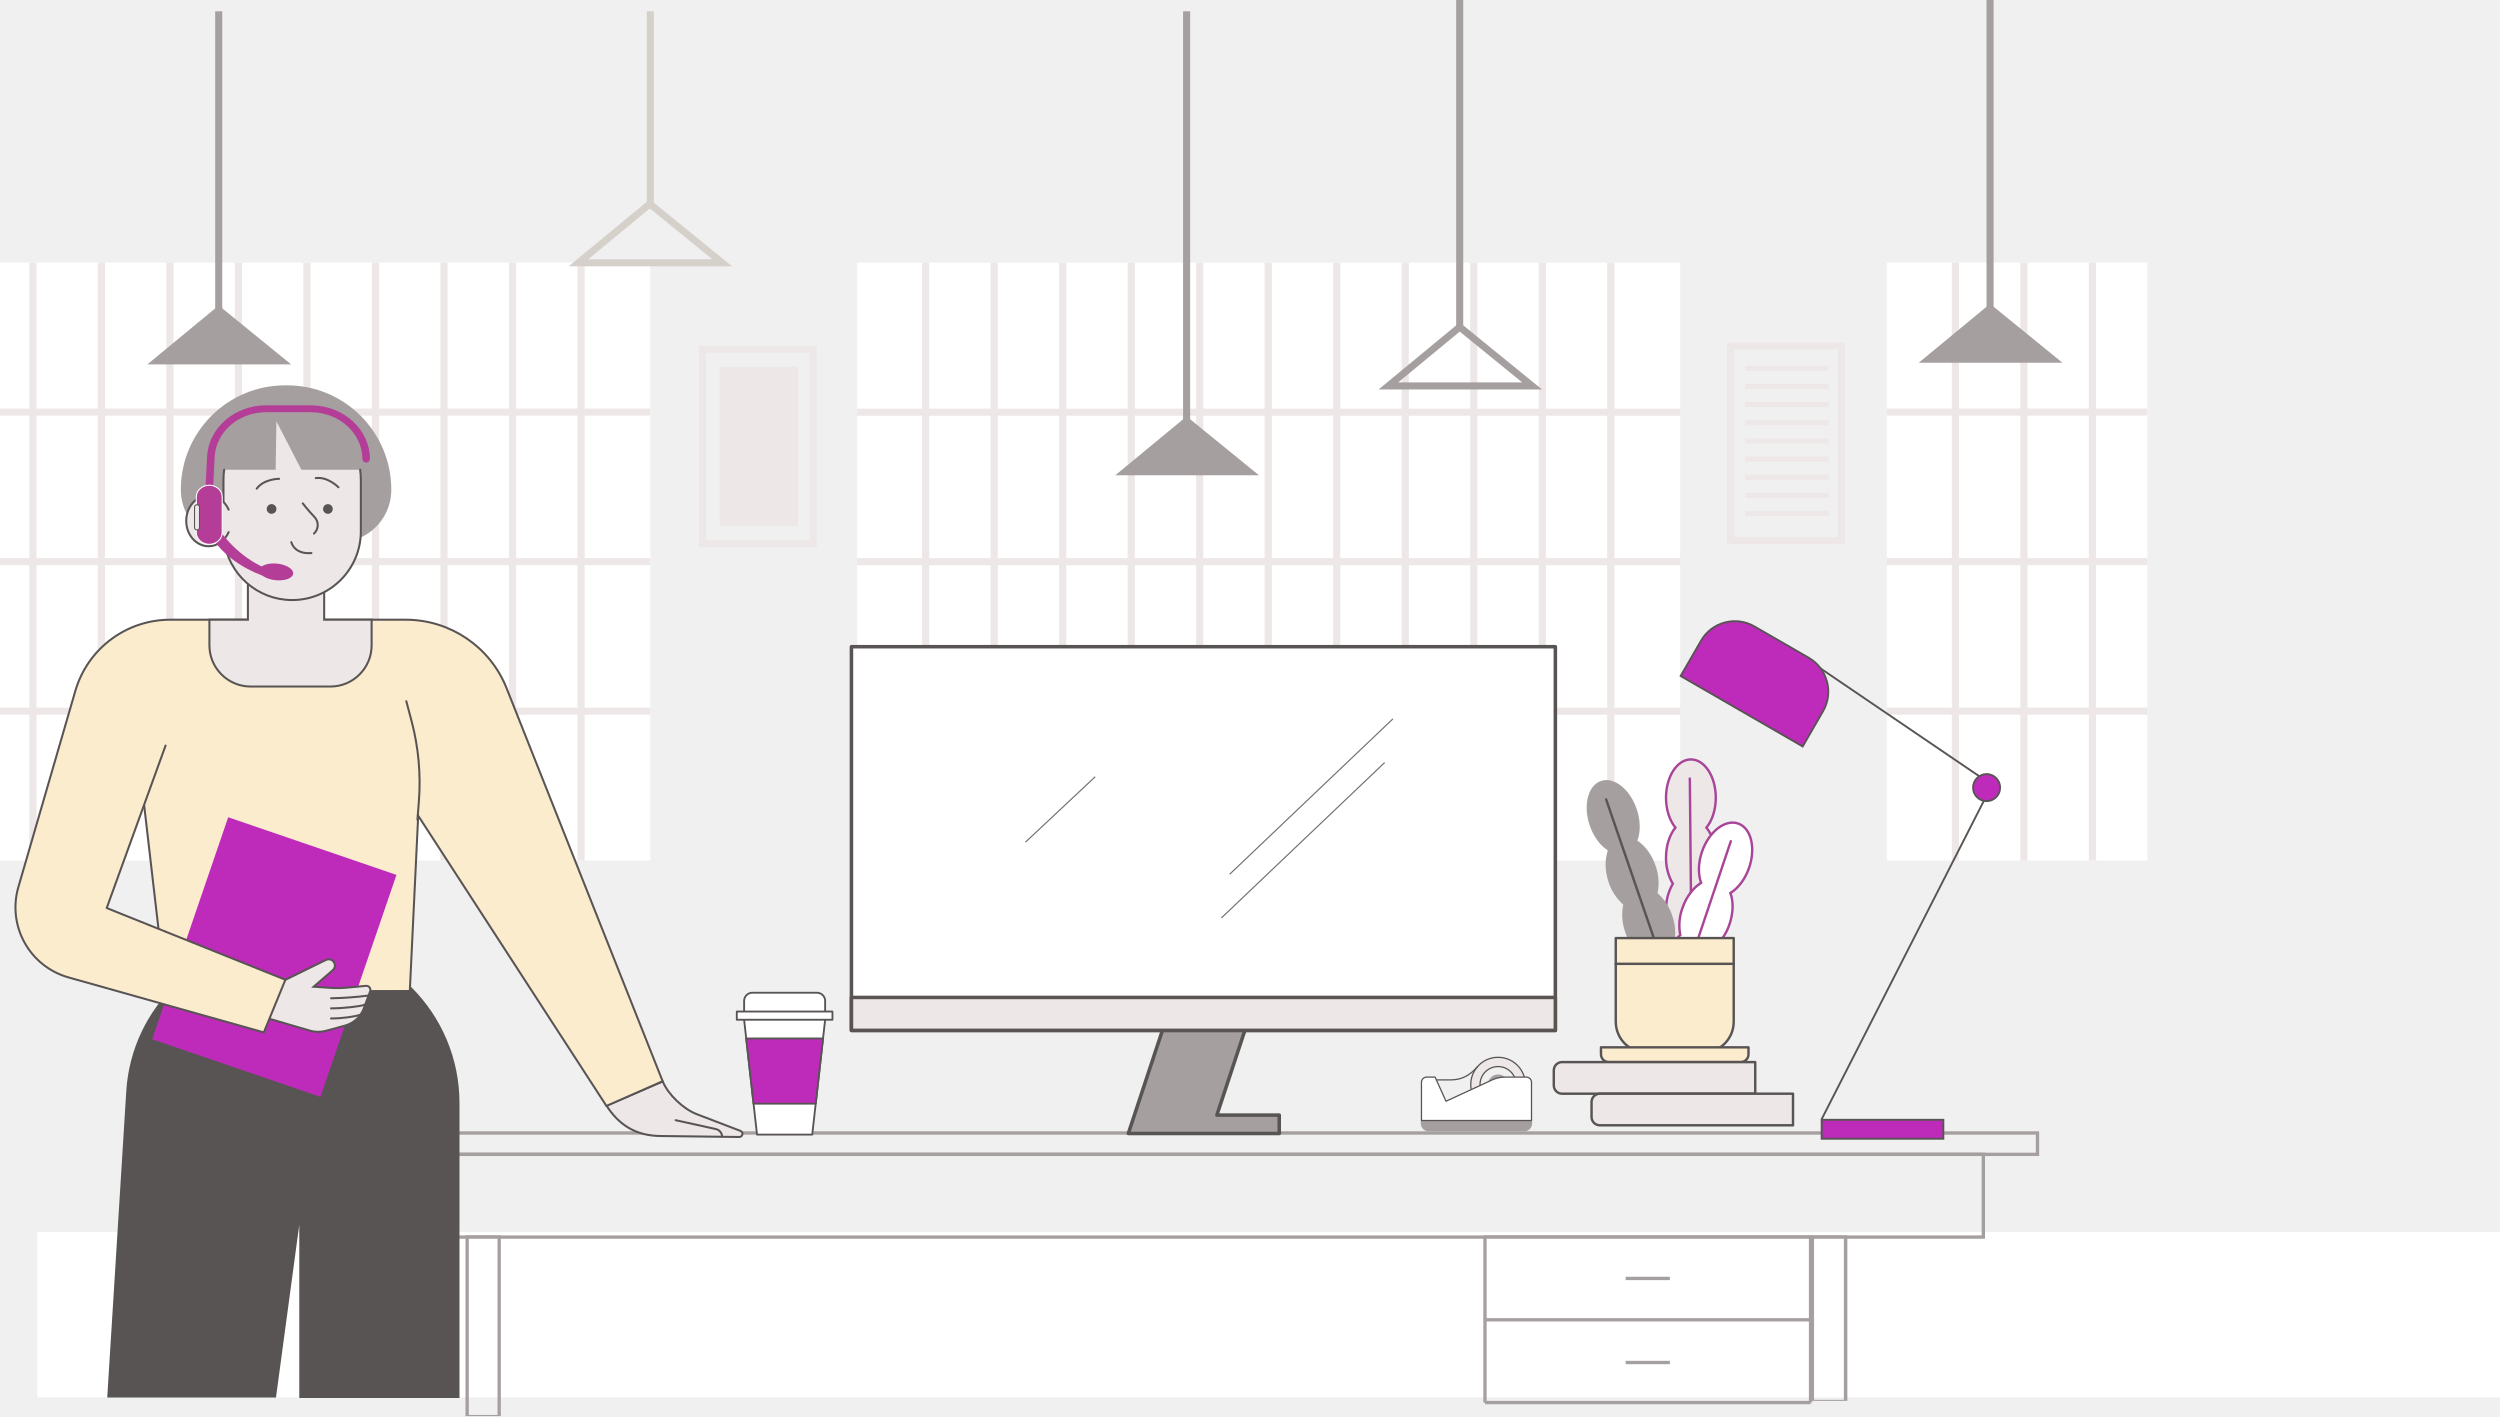
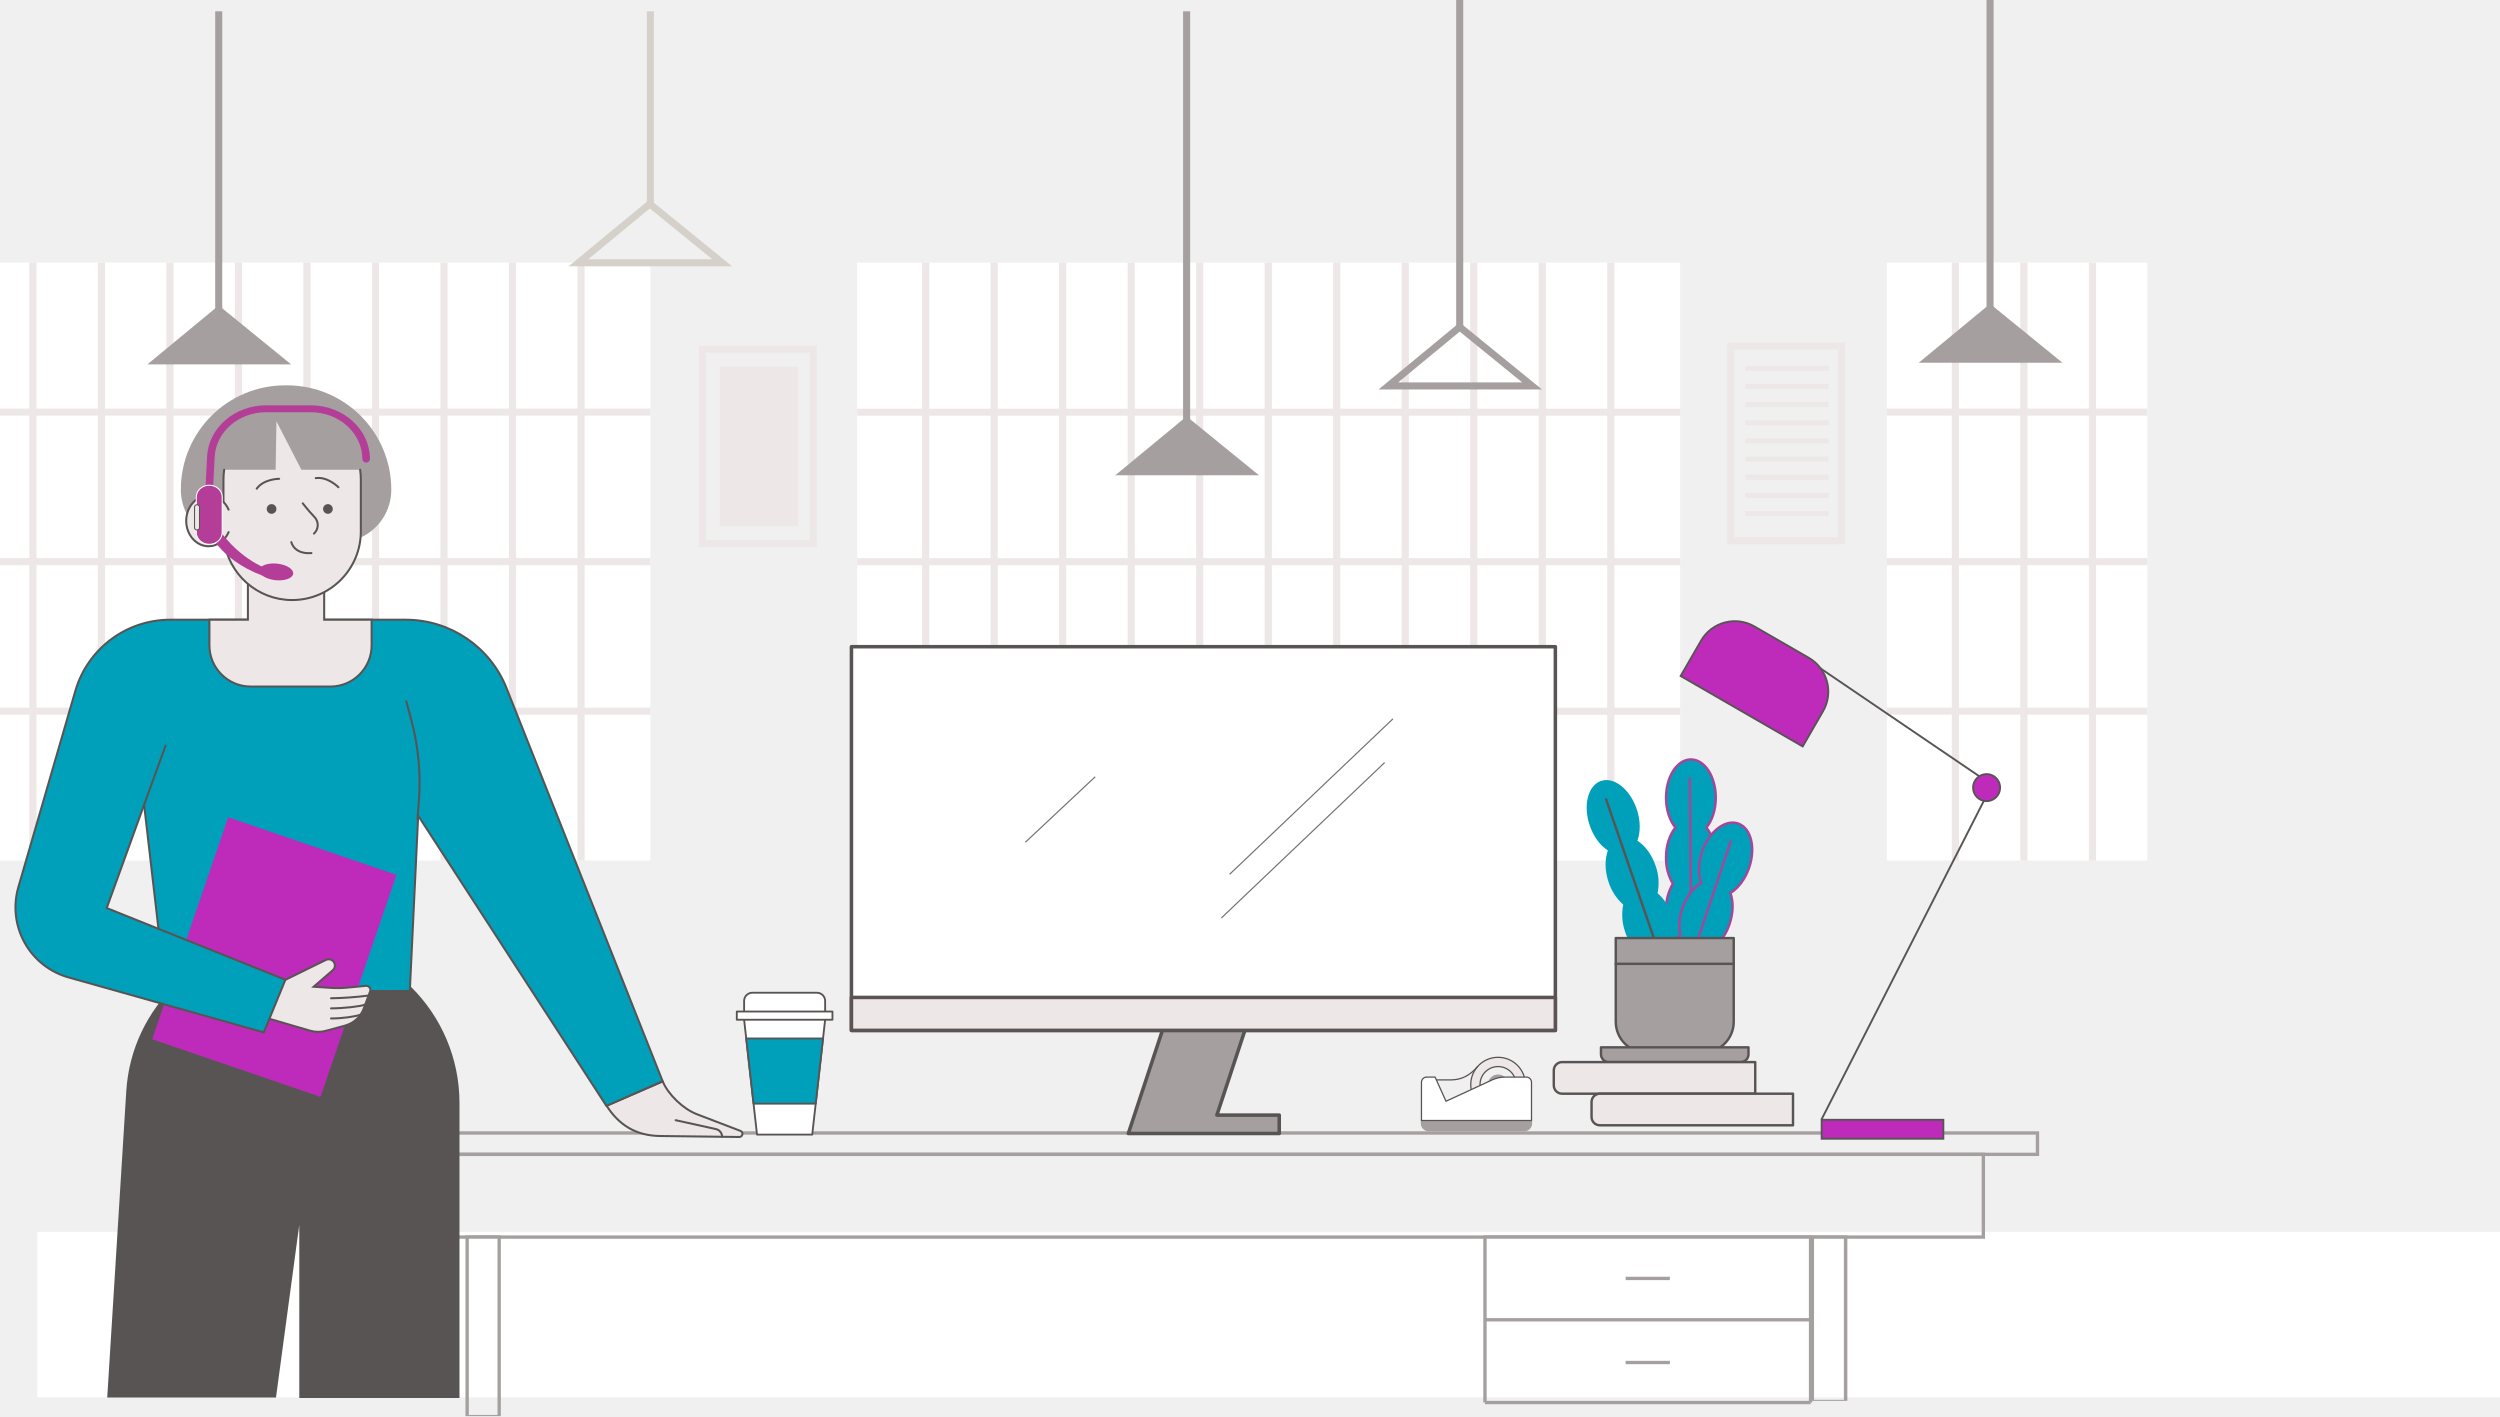
<svg xmlns="http://www.w3.org/2000/svg" width="1949.04" height="1104.015" viewBox="0 0 1949.04 1104.015">
  <g id="assets" transform="translate(29.04 9.368)">
    <g id="Assets-2" data-name="Assets" transform="translate(-163.638 -93.777)">
      <rect id="white_bg" data-name="white bg" width="1920" height="129" transform="translate(163.638 1044.777)" fill="#fff" />
      <rect id="Rectangle_1296" data-name="Rectangle 1296" width="507.031" height="466.177" transform="translate(134.598 289.131)" fill="#fff" />
      <rect id="Rectangle_1297" data-name="Rectangle 1297" width="5.591" height="466.257" transform="translate(157.456 289.131)" fill="#ede7e7" />
      <rect id="Rectangle_1298" data-name="Rectangle 1298" width="5.591" height="466.257" transform="translate(210.873 289.131)" fill="#ede7e7" />
      <rect id="Rectangle_1299" data-name="Rectangle 1299" width="5.591" height="466.257" transform="translate(264.29 289.131)" fill="#ede7e7" />
      <rect id="Rectangle_1300" data-name="Rectangle 1300" width="5.591" height="466.257" transform="translate(317.707 289.131)" fill="#ede7e7" />
      <rect id="Rectangle_1301" data-name="Rectangle 1301" width="5.591" height="466.257" transform="translate(371.125 289.131)" fill="#ede7e7" />
      <rect id="Rectangle_1302" data-name="Rectangle 1302" width="5.591" height="466.257" transform="translate(424.542 289.131)" fill="#ede7e7" />
      <rect id="Rectangle_1303" data-name="Rectangle 1303" width="5.591" height="466.257" transform="translate(477.959 289.131)" fill="#ede7e7" />
      <rect id="Rectangle_1304" data-name="Rectangle 1304" width="5.591" height="466.257" transform="translate(531.376 289.131)" fill="#ede7e7" />
      <rect id="Rectangle_1305" data-name="Rectangle 1305" width="5.591" height="466.257" transform="translate(584.793 289.131)" fill="#ede7e7" />
      <rect id="Rectangle_1306" data-name="Rectangle 1306" width="507.031" height="5.499" transform="translate(134.598 402.946)" fill="#ede7e7" />
      <rect id="Rectangle_1307" data-name="Rectangle 1307" width="507.031" height="5.499" transform="translate(134.598 519.51)" fill="#ede7e7" />
      <rect id="Rectangle_1308" data-name="Rectangle 1308" width="507.031" height="5.498" transform="translate(134.598 636.075)" fill="#ede7e7" />
      <rect id="Rectangle_1309" data-name="Rectangle 1309" width="641.628" height="466.177" transform="translate(802.828 289.183)" fill="#fff" />
      <rect id="Rectangle_1310" data-name="Rectangle 1310" width="5.591" height="466.257" transform="translate(853.45 289.184)" fill="#ede7e7" />
      <rect id="Rectangle_1311" data-name="Rectangle 1311" width="5.591" height="466.257" transform="translate(906.867 289.184)" fill="#ede7e7" />
      <rect id="Rectangle_1312" data-name="Rectangle 1312" width="5.591" height="466.257" transform="translate(960.284 289.184)" fill="#ede7e7" />
      <rect id="Rectangle_1313" data-name="Rectangle 1313" width="5.591" height="466.257" transform="translate(1013.701 289.184)" fill="#ede7e7" />
      <rect id="Rectangle_1314" data-name="Rectangle 1314" width="5.591" height="466.257" transform="translate(1067.118 289.184)" fill="#ede7e7" />
      <rect id="Rectangle_1315" data-name="Rectangle 1315" width="5.591" height="466.257" transform="translate(1120.536 289.184)" fill="#ede7e7" />
      <rect id="Rectangle_1316" data-name="Rectangle 1316" width="5.591" height="466.257" transform="translate(1173.953 289.184)" fill="#ede7e7" />
      <rect id="Rectangle_1317" data-name="Rectangle 1317" width="5.591" height="466.257" transform="translate(1227.37 289.184)" fill="#ede7e7" />
      <rect id="Rectangle_1318" data-name="Rectangle 1318" width="5.591" height="466.257" transform="translate(1280.787 289.184)" fill="#ede7e7" />
      <rect id="Rectangle_1319" data-name="Rectangle 1319" width="5.591" height="466.257" transform="translate(1334.204 289.184)" fill="#ede7e7" />
      <rect id="Rectangle_1320" data-name="Rectangle 1320" width="5.591" height="466.257" transform="translate(1387.621 289.184)" fill="#ede7e7" />
      <rect id="Rectangle_1321" data-name="Rectangle 1321" width="641.629" height="5.499" transform="translate(802.828 402.998)" fill="#ede7e7" />
      <rect id="Rectangle_1322" data-name="Rectangle 1322" width="641.629" height="5.499" transform="translate(802.828 519.562)" fill="#ede7e7" />
      <rect id="Rectangle_1323" data-name="Rectangle 1323" width="641.629" height="5.499" transform="translate(802.828 636.127)" fill="#ede7e7" />
      <rect id="Rectangle_1324" data-name="Rectangle 1324" width="203.025" height="466.177" transform="translate(1605.646 289.131)" fill="#fff" />
      <rect id="Rectangle_1325" data-name="Rectangle 1325" width="5.591" height="466.257" transform="translate(1656.268 289.131)" fill="#ede7e7" />
      <rect id="Rectangle_1326" data-name="Rectangle 1326" width="5.591" height="466.257" transform="translate(1709.685 289.131)" fill="#ede7e7" />
      <rect id="Rectangle_1327" data-name="Rectangle 1327" width="5.591" height="466.257" transform="translate(1763.102 289.131)" fill="#ede7e7" />
      <rect id="Rectangle_1328" data-name="Rectangle 1328" width="203.025" height="5.499" transform="translate(1605.646 402.946)" fill="#ede7e7" />
      <rect id="Rectangle_1329" data-name="Rectangle 1329" width="203.025" height="5.499" transform="translate(1605.646 519.51)" fill="#ede7e7" />
      <rect id="Rectangle_1330" data-name="Rectangle 1330" width="203.025" height="5.498" transform="translate(1605.646 636.075)" fill="#ede7e7" />
      <path id="Path_4280" data-name="Path 4280" d="M679.414,511.085h91.909V353.855H679.414Zm5.5-151.732h80.911V505.586H684.913Z" fill="#ede7e7" />
      <rect id="Rectangle_1331" data-name="Rectangle 1331" width="61.273" height="124.293" transform="translate(695.649 370.323)" fill="#ede7e7" />
      <path id="Path_4281" data-name="Path 4281" d="M1481.152,508.726h91.909V351.5h-91.909Zm5.5-151.731h80.911V503.228h-80.911Z" fill="#ede7e7" />
      <rect id="Rectangle_1332" data-name="Rectangle 1332" width="65.009" height="3.928" transform="translate(1495.204 369.643)" fill="#ede7e7" />
      <rect id="Rectangle_1333" data-name="Rectangle 1333" width="65.009" height="3.928" transform="translate(1495.204 383.783)" fill="#ede7e7" />
      <rect id="Rectangle_1334" data-name="Rectangle 1334" width="65.009" height="3.928" transform="translate(1495.204 397.923)" fill="#ede7e7" />
      <rect id="Rectangle_1335" data-name="Rectangle 1335" width="65.009" height="3.928" transform="translate(1495.204 412.063)" fill="#ede7e7" />
      <rect id="Rectangle_1336" data-name="Rectangle 1336" width="65.009" height="3.928" transform="translate(1495.204 426.202)" fill="#ede7e7" />
      <rect id="Rectangle_1337" data-name="Rectangle 1337" width="65.009" height="3.928" transform="translate(1495.204 440.342)" fill="#ede7e7" />
      <rect id="Rectangle_1338" data-name="Rectangle 1338" width="65.009" height="3.928" transform="translate(1495.204 454.482)" fill="#ede7e7" />
      <rect id="Rectangle_1339" data-name="Rectangle 1339" width="65.009" height="3.928" transform="translate(1495.204 468.622)" fill="#ede7e7" />
      <rect id="Rectangle_1340" data-name="Rectangle 1340" width="65.009" height="3.928" transform="translate(1495.204 482.762)" fill="#ede7e7" />
      <rect id="Rectangle_1341" data-name="Rectangle 1341" width="5.499" height="153.809" transform="translate(638.879 93.233)" fill="#d5d1ca" />
      <rect id="Rectangle_1342" data-name="Rectangle 1342" width="5.499" height="257.011" transform="translate(1269.865 84.409)" fill="#a59f9f" />
      <path id="Path_4282" data-name="Path 4282" d="M1209.345,388.045H1336.8l-64.2-52.234Zm111.983-5.5H1224.64l47.987-39.625Z" fill="#a59f9f" />
      <path id="Path_5282" data-name="Path 5282" d="M1209.345,388.045H1336.8l-64.2-52.234Zm111.983-5.5H1224.64l47.987-39.625Z" transform="translate(-631.443 -96.018)" fill="#d5d1ca" />
      <rect id="Rectangle_1343" data-name="Rectangle 1343" width="5.499" height="258.893" transform="translate(302.374 93.233)" fill="#a59f9f" />
      <path id="Path_4283" data-name="Path 4283" d="M249.5,368.492H361.573l-56.449-45.93Z" fill="#a59f9f" />
      <rect id="Rectangle_1344" data-name="Rectangle 1344" width="5.499" height="345.355" transform="translate(1056.951 93.233)" fill="#a59f9f" />
      <path id="Path_4284" data-name="Path 4284" d="M1004.079,454.954H1116.15l-56.449-45.93Z" fill="#a59f9f" />
      <rect id="Rectangle_1345" data-name="Rectangle 1345" width="5.499" height="266.438" transform="translate(1683.326 84.409)" fill="#a59f9f" />
      <path id="Path_4285" data-name="Path 4285" d="M1630.453,367.213h112.071l-56.449-45.93Z" fill="#a59f9f" />
      <path id="Path_4286" data-name="Path 4286" d="M1682.144,1050.157H390.175V983.051H1682.144Zm-1289.36-2.609h1286.75V985.661H392.784Z" fill="#a59f9f" />
      <path id="Path_4287" data-name="Path 4287" d="M1724.353,985.66H347.966V966.405H1724.353ZM350.576,983.051H1721.744V969.015H350.576Z" fill="#a59f9f" />
      <path id="Path_4288" data-name="Path 4288" d="M525.065,1188.424H497.489V1047.547h27.576Zm-24.967-.891h22.357V1048.438H500.1Z" fill="#a59f9f" />
      <path id="Path_4289" data-name="Path 4289" d="M1575.945,1176.544h-28.691v-129h28.691Zm-25.976-.816h23.261V1048.363h-23.261Z" transform="translate(-1.114)" fill="#a59f9f" />
      <path id="Path_4290" data-name="Path 4290" d="M1547.444,1177.849H1291.006v-130.3h256.438Zm-253.828-1h251.219V1048.551H1293.616Z" fill="#a59f9f" />
      <rect id="Rectangle_1346" data-name="Rectangle 1346" width="253.828" height="2.609" transform="translate(1292.312 1112.045)" fill="#a59f9f" />
      <rect id="Rectangle_1347" data-name="Rectangle 1347" width="253.828" height="2.609" transform="translate(1292.312 1176.544)" fill="#a59f9f" />
      <rect id="Rectangle_1348" data-name="Rectangle 1348" width="34.471" height="2.609" transform="translate(1401.989 1145.335)" fill="#a59f9f" />
      <rect id="Rectangle_1349" data-name="Rectangle 1349" width="34.471" height="2.609" transform="translate(1401.989 1079.796)" fill="#a59f9f" />
      <rect id="Rectangle_1350" data-name="Rectangle 1350" width="548.781" height="299.124" transform="translate(798.393 588.596)" fill="#fff" />
      <rect id="Rectangle_1351" data-name="Rectangle 1351" width="548.781" height="299.124" transform="translate(798.393 588.596)" fill="none" stroke="#595454" stroke-linecap="round" stroke-linejoin="round" stroke-width="2.763" />
      <path id="Path_4291" data-name="Path 4291" d="M1083.288,953.757l21.831-66.038h-64.287L1014.26,968.1h117.646V953.757Z" fill="#a59f9f" />
      <path id="Path_4292" data-name="Path 4292" d="M1083.288,953.757l21.831-66.038h-64.287L1014.26,968.1h117.646V953.757Z" fill="none" stroke="#595454" stroke-linecap="round" stroke-linejoin="round" stroke-width="2.763" />
      <rect id="Rectangle_1352" data-name="Rectangle 1352" width="548.781" height="25.705" transform="translate(798.393 862.015)" fill="#ede7e7" />
      <rect id="Rectangle_1353" data-name="Rectangle 1353" width="548.781" height="25.705" transform="translate(798.393 862.015)" fill="none" stroke="#5c5353" stroke-linecap="round" stroke-linejoin="round" stroke-width="2.763" />
      <line id="Line_437" data-name="Line 437" y1="121.151" x2="127.27" transform="translate(1093.267 644.839)" fill="none" stroke="#707071" stroke-width="0.921" />
      <line id="Line_438" data-name="Line 438" y1="51.045" x2="54.448" transform="translate(934.013 689.964)" fill="none" stroke="#707071" stroke-width="0.921" />
      <line id="Line_439" data-name="Line 439" y1="121.151" x2="127.27" transform="translate(1086.82 678.913)" fill="none" stroke="#707071" stroke-width="0.921" />
    </g>
    <g id="Group_1196" data-name="Group 1196" transform="translate(-150.638 84.223)">
      <g id="Group_1569" data-name="Group 1569" transform="translate(-13.779 -183)">
        <path id="Path_4298" data-name="Path 4298" d="M778.665,878.035V869.77a6.417,6.417,0,0,0-6.417-6.417H721.919a6.417,6.417,0,0,0-6.417,6.417v14.646l10.059,89.54h43.046l10.058-89.54Z" fill="#fff" />
        <path id="Path_4299" data-name="Path 4299" d="M778.665,878.035V869.77a6.417,6.417,0,0,0-6.417-6.417H721.919a6.417,6.417,0,0,0-6.417,6.417v14.646l10.059,89.54h43.046l10.058-89.54Z" fill="none" stroke="#595454" stroke-linecap="round" stroke-linejoin="round" stroke-width="1.462" />
-         <path id="Path_4300" data-name="Path 4300" d="M771.316,949.838H722.855l-5.7-50.821H777Z" fill="#be2bbb" />
+         <path id="Path_4300" data-name="Path 4300" d="M771.316,949.838H722.855l-5.7-50.821H777Z" fill="#009fba" />
        <path id="Path_4301" data-name="Path 4301" d="M771.316,949.838H722.855l-5.7-50.821H777Z" fill="none" stroke="#595454" stroke-linecap="round" stroke-linejoin="round" stroke-width="1.462" />
        <rect id="Rectangle_1356" data-name="Rectangle 1356" width="74.567" height="6.381" transform="translate(709.8 878.035)" fill="#fff" />
        <rect id="Rectangle_1357" data-name="Rectangle 1357" width="74.567" height="6.381" transform="translate(709.8 878.035)" fill="none" stroke="#595454" stroke-linecap="round" stroke-linejoin="round" stroke-width="1.462" />
        <path id="Path_4306" data-name="Path 4306" d="M233.794,940.48l-14.823,238.49H350.532L368.7,1044.241v135.067h124.9V949.42A127.589,127.589,0,0,0,366.005,821.831h-6.321A126.111,126.111,0,0,0,233.794,940.48" fill="#595454" />
-         <path id="Path_4308" data-name="Path 4308" d="M452.14,636.067l4.143,15.684a187.592,187.592,0,0,1,5.652,62.5l-6.9,147.023-190.462.93-16.85-145.331s-12.043-54.823,40.074-61.505" fill="#fbecce" />
+         <path id="Path_4308" data-name="Path 4308" d="M452.14,636.067l4.143,15.684a187.592,187.592,0,0,1,5.652,62.5l-6.9,147.023-190.462.93-16.85-145.331s-12.043-54.823,40.074-61.505" fill="#009fba" />
        <path id="Path_4309" data-name="Path 4309" d="M247.718,716.874l16.85,145.331H454.861l7.074-147.954a187.594,187.594,0,0,0-5.652-62.5l-4.143-15.683" fill="none" stroke="#595454" stroke-linecap="round" stroke-linejoin="round" stroke-width="1.593" />
        <path id="Path_4310" data-name="Path 4310" d="M712.63,971.069l-33.971-13.006c-10.47-4.01-22.326-15.185-26.6-25.548L608.232,951.4c9.355,14.565,22.35,23.672,42.709,23.672l60.78.751a2.457,2.457,0,0,0,.909-4.752" fill="#ede7e7" />
        <path id="Path_4311" data-name="Path 4311" d="M712.63,971.069l-33.971-13.006c-10.47-4.01-22.326-15.185-26.6-25.548L608.232,951.4c9.355,14.565,22.35,23.672,42.709,23.672l60.78.751A2.457,2.457,0,0,0,712.63,971.069Z" fill="none" stroke="#595454" stroke-linecap="round" stroke-linejoin="round" stroke-width="1.593" />
        <path id="Path_4312" data-name="Path 4312" d="M662.145,962.734l31.384,6.934a6.133,6.133,0,0,1,4.81,5.988" fill="none" stroke="#595454" stroke-linecap="round" stroke-linejoin="round" stroke-width="1.593" />
        <rect id="Rectangle_1358" data-name="Rectangle 1358" width="182.914" height="138.678" transform="matrix(0.324, -0.946, 0.946, 0.324, 254.019, 899.597)" fill="#be2bbb" />
        <path id="Path_4313" data-name="Path 4313" d="M333.92,880.315l43.165,12.624a22.757,22.757,0,0,0,12.369.116L404.344,889a21.7,21.7,0,0,0,14.64-13.38l4.957-13.337a3.194,3.194,0,0,0-3.3-4.291l-14.6,1.394a78.761,78.761,0,0,1-12.693.184l-13.433-.891,14.875-12.857a4.863,4.863,0,0,0-5.317-8.046c-10.441,5.11-39.062,19.162-39.062,19.162l-14.437-4.161Z" fill="#ede7e7" />
        <path id="Path_4314" data-name="Path 4314" d="M333.92,880.315l43.165,12.624a22.757,22.757,0,0,0,12.369.116L404.344,889a21.7,21.7,0,0,0,14.64-13.38l4.957-13.337a3.194,3.194,0,0,0-3.3-4.291l-14.6,1.394a78.761,78.761,0,0,1-12.693.184l-13.433-.891,14.875-12.857a4.863,4.863,0,0,0-5.317-8.046c-10.441,5.11-39.062,19.162-39.062,19.162l-14.437-4.161Z" fill="none" stroke="#595454" stroke-linecap="round" stroke-miterlimit="10" stroke-width="1.593" />
        <path id="Path_4315" data-name="Path 4315" d="M393.467,867.683a270.547,270.547,0,0,0,29.252-2.117" fill="none" stroke="#595454" stroke-linecap="round" stroke-linejoin="round" stroke-width="1.593" />
        <path id="Path_4316" data-name="Path 4316" d="M393.467,875.549c9.219,0,22.949-1.468,26.634-2.937" fill="none" stroke="#595454" stroke-linecap="round" stroke-linejoin="round" stroke-width="1.593" />
        <path id="Path_4317" data-name="Path 4317" d="M393.467,883.416c9.219,0,18.579-1.459,22.949-2.918" fill="none" stroke="#595454" stroke-linecap="round" stroke-linejoin="round" stroke-width="1.593" />
-         <path id="Path_4318" data-name="Path 4318" d="M461.1,724.9,608.157,951.609l43.826-19.283L530.3,625.9a84.554,84.554,0,0,0-78.585-53.347H268.055A77.012,77.012,0,0,0,194.1,628.085L149.681,781.04a56.684,56.684,0,0,0,39.074,70.371l152.3,42.879,16.809-41.049-139.3-55.916,45.884-126.637" fill="#fbecce" />
+         <path id="Path_4318" data-name="Path 4318" d="M461.1,724.9,608.157,951.609l43.826-19.283L530.3,625.9a84.554,84.554,0,0,0-78.585-53.347H268.055A77.012,77.012,0,0,0,194.1,628.085L149.681,781.04a56.684,56.684,0,0,0,39.074,70.371l152.3,42.879,16.809-41.049-139.3-55.916,45.884-126.637" fill="#009fba" />
        <path id="Path_4319" data-name="Path 4319" d="M461.1,724.9,608.157,951.609l43.826-19.283L530.3,625.9a84.554,84.554,0,0,0-78.585-53.347H268.055A77.012,77.012,0,0,0,194.1,628.085L149.681,781.04a56.684,56.684,0,0,0,39.074,70.371l152.3,42.879,16.809-41.049-139.3-55.916,45.884-126.637" fill="none" stroke="#595454" stroke-linecap="round" stroke-linejoin="round" stroke-width="1.593" />
        <path id="Path_4320" data-name="Path 4320" d="M388.112,572.52V539.04h-59.47v33.48H298.637v19.973a32.156,32.156,0,0,0,32.156,32.156h62.148A32.156,32.156,0,0,0,425.1,592.493V572.52Z" fill="#ede7e7" />
        <path id="Path_4321" data-name="Path 4321" d="M388.112,572.52V539.04h-59.47v33.48H298.637v19.973a32.156,32.156,0,0,0,32.156,32.156h62.148A32.156,32.156,0,0,0,425.1,592.493V572.52Z" fill="none" stroke="#595454" stroke-linecap="round" stroke-miterlimit="10" stroke-width="1.593" />
        <path id="Path_4322" data-name="Path 4322" d="M460.825,728.466l1.109-14.215a187.567,187.567,0,0,0-5.651-62.5l-4.143-15.683" fill="none" stroke="#595454" stroke-linecap="round" stroke-linejoin="round" stroke-width="1.593" />
        <path id="Path_4323" data-name="Path 4323" d="M298,475.714a16.225,16.225,0,0,1,11.591,5.034V463.357a53.475,53.475,0,0,1,53.475-53.475h.149a53.476,53.476,0,0,1,53.475,53.475v40.312a53.55,53.55,0,0,1-30.173,48.187,48.911,48.911,0,0,1-22.547,5.363c-23.707,0-36.923-14.011-36.923-14.011a53.433,53.433,0,0,1-17.087-33.338A16.311,16.311,0,0,1,298,515.283c-9.634,0-17.444-8.858-17.444-19.785s7.81-19.784,17.444-19.784" fill="#ede7e7" />
        <path id="Path_4324" data-name="Path 4324" d="M357.671,389.819h1.449a81.306,81.306,0,0,1,81.306,81.3h0a40.715,40.715,0,0,1-23.96,37.365c.142-1.589.227-3.195.227-4.821V463.358a53.963,53.963,0,0,0-.562-7.718H370.345l-19.473-37.789-.6,37.789H310.156a53.813,53.813,0,0,0-.562,7.718v17.39A16.229,16.229,0,0,0,298,475.714c-8.1,0-14.888,6.268-16.853,14.753a40.869,40.869,0,0,1-4.784-19.342h0a81.305,81.305,0,0,1,81.3-81.3" fill="#a59f9f" />
        <path id="Path_4325" data-name="Path 4325" d="M391.025,482.43a3.785,3.785,0,1,1-3.785,3.784,3.784,3.784,0,0,1,3.785-3.784m-47.711,3.784a3.784,3.784,0,1,0,3.784-3.784,3.784,3.784,0,0,0-3.784,3.784" fill="#595454" />
        <path id="Path_4326" data-name="Path 4326" d="M362.5,512.069s1.914,9.589,15.685,8.53" fill="none" stroke="#595454" stroke-linecap="round" stroke-linejoin="round" stroke-width="1.593" />
        <path id="Path_4327" data-name="Path 4327" d="M371.418,481.837s4.482,5.832,9.068,10.575a9.037,9.037,0,0,1-.291,12.96l-.038.035" fill="none" stroke="#595454" stroke-linecap="round" stroke-linejoin="round" stroke-width="1.593" />
        <path id="Path_4328" data-name="Path 4328" d="M352.98,462.69s-11.878,0-17.468,7.686" fill="none" stroke="#595454" stroke-linecap="round" stroke-linejoin="round" stroke-width="1.593" />
        <path id="Path_4329" data-name="Path 4329" d="M399.218,469.276s-8.308-8.489-17.711-7.109" fill="none" stroke="#595454" stroke-linecap="round" stroke-linejoin="round" stroke-width="1.593" />
        <path id="Path_4330" data-name="Path 4330" d="M313.621,504.271c-2.853,6.52-8.766,11.012-15.618,11.012-9.635,0-17.445-8.858-17.445-19.784s7.81-19.784,17.445-19.784c6.852,0,12.765,4.492,15.618,11.012" fill="none" stroke="#595454" stroke-linecap="round" stroke-linejoin="round" stroke-width="1.593" />
        <path id="Path_4331" data-name="Path 4331" d="M309.594,480.729V463.358a53.976,53.976,0,0,1,.553-7.719" fill="none" stroke="#595454" stroke-linecap="round" stroke-linejoin="round" stroke-width="1.593" />
        <path id="Path_4332" data-name="Path 4332" d="M416.14,455.639a53.981,53.981,0,0,1,.553,7.719V503.67a53.549,53.549,0,0,1-53.549,53.549h0a53.557,53.557,0,0,1-53.192-47.336" fill="none" stroke="#595454" stroke-linecap="round" stroke-linejoin="round" stroke-width="1.593" />
        <path id="Path_4333" data-name="Path 4333" d="M337.6,533.747c-.534,3.544,4.932,7.1,12.209,7.944s13.609-1.346,14.143-4.89-4.932-7.1-12.209-7.943-13.609,1.345-14.143,4.889" fill="#b43e97" />
        <path id="Path_4334" data-name="Path 4334" d="M342.915,532.582s-23.953-8.469-40.5-36.021c-4.079-6.793-5,5.3-5,5.3s7.371,23.028,42.685,36.391Z" fill="#b43e97" />
        <path id="Path_4335" data-name="Path 4335" d="M298.144,480.792a2.857,2.857,0,0,0,2.962-2.574l1.628-32.523c.981-19.578,18.64-34.914,40.2-34.914h34.709c22.191,0,40.244,16.408,40.244,36.576a2.981,2.981,0,0,0,5.935,0c0-23.142-20.716-41.97-46.179-41.97H342.937c-24.743,0-45.006,17.6-46.131,40.062l-1.629,32.523a2.813,2.813,0,0,0,2.83,2.817l.137,0" fill="#b43e97" />
        <path id="Path_4336" data-name="Path 4336" d="M298.513,513.777h0c5.556,0,10.1-4.131,10.1-9.181V476.86c0-5.049-4.546-9.181-10.1-9.181s-10.1,4.132-10.1,9.181V504.6c0,5.05,4.546,9.181,10.1,9.181" fill="#b43e97" />
        <path id="Path_4337" data-name="Path 4337" d="M298.513,513.777h0c5.556,0,10.1-4.131,10.1-9.181V476.86c0-5.049-4.546-9.181-10.1-9.181s-10.1,4.132-10.1,9.181V504.6C288.411,509.646,292.957,513.777,298.513,513.777Z" fill="none" stroke="#fff" stroke-miterlimit="10" stroke-width="0.835" />
        <path id="Path_4338" data-name="Path 4338" d="M288.973,502.559h0a1.862,1.862,0,0,0,1.939-1.763l0-16.137a1.948,1.948,0,0,0-3.879,0l0,16.138a1.862,1.862,0,0,0,1.939,1.763" fill="#ede7e7" />
        <path id="Path_4339" data-name="Path 4339" d="M288.973,502.559h0a1.862,1.862,0,0,0,1.939-1.763l0-16.137a1.948,1.948,0,0,0-3.879,0l0,16.138A1.862,1.862,0,0,0,288.973,502.559Z" fill="none" stroke="#595454" stroke-miterlimit="10" stroke-width="0.835" />
-         <path id="Path_4340" data-name="Path 4340" d="M1465.728,734.626c4.448-5.469,7.306-13.872,7.306-23.315,0-16.483-8.686-29.846-19.4-29.846s-19.4,13.363-19.4,29.846c0,9.443,2.858,17.846,7.307,23.315-4.449,5.469-7.307,13.872-7.307,23.315a39.536,39.536,0,0,0,5.307,20.469,39.543,39.543,0,0,0-5.307,20.47,40.282,40.282,0,0,0,4.643,19.345,40.282,40.282,0,0,0-4.643,19.345c0,16.483,8.686,29.846,19.4,29.846s19.4-13.363,19.4-29.846a40.28,40.28,0,0,0-4.642-19.345,40.28,40.28,0,0,0,4.642-19.345,39.543,39.543,0,0,0-5.307-20.47,39.536,39.536,0,0,0,5.307-20.469c0-9.443-2.858-17.846-7.306-23.315" fill="#ede7e7" />
+         <path id="Path_4340" data-name="Path 4340" d="M1465.728,734.626c4.448-5.469,7.306-13.872,7.306-23.315,0-16.483-8.686-29.846-19.4-29.846s-19.4,13.363-19.4,29.846c0,9.443,2.858,17.846,7.307,23.315-4.449,5.469-7.307,13.872-7.307,23.315a39.536,39.536,0,0,0,5.307,20.469,39.543,39.543,0,0,0-5.307,20.47,40.282,40.282,0,0,0,4.643,19.345,40.282,40.282,0,0,0-4.643,19.345c0,16.483,8.686,29.846,19.4,29.846s19.4-13.363,19.4-29.846a40.28,40.28,0,0,0-4.642-19.345,40.28,40.28,0,0,0,4.642-19.345,39.543,39.543,0,0,0-5.307-20.47,39.536,39.536,0,0,0,5.307-20.469c0-9.443-2.858-17.846-7.306-23.315" fill="#009fba" />
        <path id="Path_4341" data-name="Path 4341" d="M1465.728,734.626c4.448-5.469,7.306-13.872,7.306-23.315,0-16.483-8.686-29.846-19.4-29.846s-19.4,13.363-19.4,29.846c0,9.443,2.858,17.846,7.307,23.315-4.449,5.469-7.307,13.872-7.307,23.315a39.536,39.536,0,0,0,5.307,20.469,39.543,39.543,0,0,0-5.307,20.47,40.282,40.282,0,0,0,4.643,19.345,40.282,40.282,0,0,0-4.643,19.345c0,16.483,8.686,29.846,19.4,29.846s19.4-13.363,19.4-29.846a40.28,40.28,0,0,0-4.642-19.345,40.28,40.28,0,0,0,4.642-19.345,39.543,39.543,0,0,0-5.307-20.47,39.536,39.536,0,0,0,5.307-20.469C1473.034,748.5,1470.176,740.095,1465.728,734.626Z" fill="none" stroke="#a84599" stroke-miterlimit="10" stroke-width="1.898" />
        <line id="Line_440" data-name="Line 440" x2="1.677" y2="173.109" transform="translate(1452.795 696.388)" fill="#ede7e7" />
        <line id="Line_441" data-name="Line 441" x2="1.677" y2="173.109" transform="translate(1452.795 696.388)" fill="none" stroke="#a84599" stroke-linecap="round" stroke-linejoin="round" stroke-width="1.898" />
-         <path id="Path_4342" data-name="Path 4342" d="M1411.9,744.836c2.491-6.595,2.547-15.47-.437-24.429-5.21-15.638-17.675-25.571-27.84-22.184s-14.182,18.809-8.972,34.448c2.984,8.958,8.352,16.027,14.3,19.81-2.492,6.595-2.547,15.471.437,24.429a39.546,39.546,0,0,0,11.505,17.743,39.537,39.537,0,0,0,1.435,21.1,40.273,40.273,0,0,0,10.519,16.885,40.277,40.277,0,0,0,1.709,19.821c5.21,15.639,17.674,25.571,27.839,22.185s14.182-18.81,8.973-34.448a40.286,40.286,0,0,0-10.519-16.886,40.276,40.276,0,0,0-1.71-19.821,39.531,39.531,0,0,0-11.505-17.743,39.546,39.546,0,0,0-1.434-21.1c-2.985-8.958-8.352-16.027-14.3-19.81" fill="#a59f9f" />
-         <line id="Line_442" data-name="Line 442" x2="56.305" y2="163.705" transform="translate(1387.547 712.646)" fill="#a59f9f" />
+         <path id="Path_4342" data-name="Path 4342" d="M1411.9,744.836c2.491-6.595,2.547-15.47-.437-24.429-5.21-15.638-17.675-25.571-27.84-22.184s-14.182,18.809-8.972,34.448c2.984,8.958,8.352,16.027,14.3,19.81-2.492,6.595-2.547,15.471.437,24.429a39.546,39.546,0,0,0,11.505,17.743,39.537,39.537,0,0,0,1.435,21.1,40.273,40.273,0,0,0,10.519,16.885,40.277,40.277,0,0,0,1.709,19.821c5.21,15.639,17.674,25.571,27.839,22.185s14.182-18.81,8.973-34.448a40.286,40.286,0,0,0-10.519-16.886,40.276,40.276,0,0,0-1.71-19.821,39.531,39.531,0,0,0-11.505-17.743,39.546,39.546,0,0,0-1.434-21.1c-2.985-8.958-8.352-16.027-14.3-19.81" fill="#009fba" />
+         <line id="Line_442" data-name="Line 442" x2="56.305" y2="163.705" transform="translate(1387.547 712.646)" fill="#009fba" />
        <line id="Line_443" data-name="Line 443" x2="56.305" y2="163.705" transform="translate(1387.547 712.646)" fill="none" stroke="#595454" stroke-linecap="round" stroke-linejoin="round" stroke-width="1.898" />
        <path id="Path_4343" data-name="Path 4343" d="M1484.429,785.623c6-3.708,11.452-10.708,14.549-19.628,5.408-15.572,1.585-31.044-8.536-34.559s-22.71,6.26-28.117,21.832c-3.1,8.919-3.154,17.795-.745,24.421-6,3.707-11.453,10.708-14.551,19.628a39.541,39.541,0,0,0-1.7,21.078,39.541,39.541,0,0,0-11.728,17.6,40.292,40.292,0,0,0-1.96,19.8,40.286,40.286,0,0,0-10.731,16.752c-5.407,15.571-1.585,31.043,8.536,34.558s22.71-6.26,28.117-21.831a40.281,40.281,0,0,0,1.96-19.8,40.272,40.272,0,0,0,10.731-16.751,39.542,39.542,0,0,0,1.7-21.078,39.538,39.538,0,0,0,11.728-17.6c3.1-8.92,3.154-17.8.746-24.421" fill="#fff" />
-         <path id="Path_4344" data-name="Path 4344" d="M1484.429,785.623c6-3.708,11.452-10.708,14.549-19.628,5.408-15.572,1.585-31.044-8.536-34.559s-22.71,6.26-28.117,21.832c-3.1,8.919-3.154,17.795-.745,24.421-6,3.707-11.453,10.708-14.551,19.628a39.541,39.541,0,0,0-1.7,21.078,39.541,39.541,0,0,0-11.728,17.6,40.292,40.292,0,0,0-1.96,19.8,40.286,40.286,0,0,0-10.731,16.752c-5.407,15.571-1.585,31.043,8.536,34.558s22.71-6.26,28.117-21.831a40.281,40.281,0,0,0,1.96-19.8,40.272,40.272,0,0,0,10.731-16.751,39.542,39.542,0,0,0,1.7-21.078,39.538,39.538,0,0,0,11.728-17.6C1486.78,801.124,1486.837,792.248,1484.429,785.623Z" fill="none" stroke="#a84599" stroke-miterlimit="10" stroke-width="1.898" />
+         <path id="Path_4344" data-name="Path 4344" d="M1484.429,785.623c6-3.708,11.452-10.708,14.549-19.628,5.408-15.572,1.585-31.044-8.536-34.559s-22.71,6.26-28.117,21.832c-3.1,8.919-3.154,17.795-.745,24.421-6,3.707-11.453,10.708-14.551,19.628a39.541,39.541,0,0,0-1.7,21.078,39.541,39.541,0,0,0-11.728,17.6,40.292,40.292,0,0,0-1.96,19.8,40.286,40.286,0,0,0-10.731,16.752c-5.407,15.571-1.585,31.043,8.536,34.558s22.71-6.26,28.117-21.831a40.281,40.281,0,0,0,1.96-19.8,40.272,40.272,0,0,0,10.731-16.751,39.542,39.542,0,0,0,1.7-21.078,39.538,39.538,0,0,0,11.728-17.6C1486.78,801.124,1486.837,792.248,1484.429,785.623Z" fill="#009fba" stroke="#a84599" stroke-miterlimit="10" stroke-width="1.898" />
        <line id="Line_444" data-name="Line 444" x1="55.199" y2="164.082" transform="translate(1429.556 745.259)" fill="#ede7e7" />
        <line id="Line_445" data-name="Line 445" x1="55.199" y2="164.082" transform="translate(1429.556 745.259)" fill="none" stroke="#a84599" stroke-linecap="round" stroke-linejoin="round" stroke-width="1.898" />
-         <path id="Path_4345" data-name="Path 4345" d="M1462.786,910.161h-43.51a24.228,24.228,0,0,1-24.229-24.228V820.739h91.968v65.194a24.229,24.229,0,0,1-24.229,24.228" fill="#fbecce" />
+         <path id="Path_4345" data-name="Path 4345" d="M1462.786,910.161h-43.51a24.228,24.228,0,0,1-24.229-24.228V820.739h91.968v65.194a24.229,24.229,0,0,1-24.229,24.228" fill="#a59f9f" />
        <path id="Path_4346" data-name="Path 4346" d="M1462.786,910.161h-43.51a24.228,24.228,0,0,1-24.229-24.228V820.739h91.968v65.194A24.229,24.229,0,0,1,1462.786,910.161Z" fill="none" stroke="#595454" stroke-linecap="round" stroke-linejoin="round" stroke-width="1.898" />
        <line id="Line_446" data-name="Line 446" x2="91.969" transform="translate(1395.047 840.831)" fill="#fff" />
        <line id="Line_447" data-name="Line 447" x2="91.969" transform="translate(1395.047 840.831)" fill="none" stroke="#595454" stroke-linecap="round" stroke-linejoin="round" stroke-width="1.898" />
-         <path id="Path_4347" data-name="Path 4347" d="M1492.474,917.424H1389.587a6.06,6.06,0,0,1-6.06-6.06v-5.441h115.007v5.441a6.06,6.06,0,0,1-6.06,6.06" fill="#fbecce" />
+         <path id="Path_4347" data-name="Path 4347" d="M1492.474,917.424H1389.587a6.06,6.06,0,0,1-6.06-6.06v-5.441h115.007v5.441a6.06,6.06,0,0,1-6.06,6.06" fill="#a59f9f" />
        <path id="Path_4348" data-name="Path 4348" d="M1492.474,917.424H1389.587a6.06,6.06,0,0,1-6.06-6.06v-5.441h115.007v5.441A6.06,6.06,0,0,1,1492.474,917.424Z" fill="none" stroke="#595454" stroke-linecap="round" stroke-linejoin="round" stroke-width="1.898" />
        <path id="Path_4349" data-name="Path 4349" d="M1503.79,942.069H1353.218a6.493,6.493,0,0,1-6.494-6.493V923.917a6.493,6.493,0,0,1,6.494-6.492H1503.79Z" fill="#ede7e7" />
        <path id="Path_4350" data-name="Path 4350" d="M1503.79,942.069H1353.218a6.493,6.493,0,0,1-6.494-6.493V923.917a6.493,6.493,0,0,1,6.494-6.492H1503.79Z" fill="none" stroke="#595454" stroke-linecap="round" stroke-linejoin="round" stroke-width="1.898" />
        <path id="Path_4351" data-name="Path 4351" d="M1533.239,966.713H1382.667a6.493,6.493,0,0,1-6.493-6.493V948.561a6.493,6.493,0,0,1,6.493-6.492h150.572Z" fill="#ede7e7" />
        <path id="Path_4352" data-name="Path 4352" d="M1533.239,966.713H1382.667a6.493,6.493,0,0,1-6.493-6.493V948.561a6.493,6.493,0,0,1,6.493-6.492h150.572Z" fill="none" stroke="#595454" stroke-linecap="round" stroke-linejoin="round" stroke-width="1.898" />
        <path id="Path_4353" data-name="Path 4353" d="M1311.223,935a7.929,7.929,0,1,0-7.929,7.929,7.929,7.929,0,0,0,7.929-7.929" fill="#a59f9f" />
        <path id="Path_4354" data-name="Path 4354" d="M1303.3,913.7a21.3,21.3,0,1,0,21.3,21.3,21.3,21.3,0,0,0-21.3-21.3m0,35.367a14.07,14.07,0,1,1,14.07-14.07,14.07,14.07,0,0,1-14.07,14.07" fill="#ede7e7" />
        <path id="Path_4355" data-name="Path 4355" d="M1303.3,913.7a21.3,21.3,0,1,0,21.3,21.3A21.3,21.3,0,0,0,1303.3,913.7Zm0,35.367a14.07,14.07,0,1,1,14.07-14.07A14.07,14.07,0,0,1,1303.3,949.07Z" fill="none" stroke="#595454" stroke-linecap="round" stroke-linejoin="round" stroke-width="1" />
        <path id="Path_4356" data-name="Path 4356" d="M1255.389,931.322h10.954c8.59,0,15.122-3.579,20.972-10.392" fill="none" stroke="#595454" stroke-linecap="round" stroke-linejoin="round" stroke-width="1" />
        <path id="Path_4357" data-name="Path 4357" d="M1243.565,962.953v2.262a5.682,5.682,0,0,0,5.682,5.682h74.426a5.682,5.682,0,0,0,5.682-5.682v-2.262Z" fill="#a59f9f" />
        <path id="Path_4358" data-name="Path 4358" d="M1243.565,962.953v2.262a5.682,5.682,0,0,0,5.682,5.682h74.426a5.682,5.682,0,0,0,5.682-5.682v-2.262Z" fill="none" stroke="#a59f9f" stroke-linecap="round" stroke-linejoin="round" stroke-width="1" />
        <path id="Path_4359" data-name="Path 4359" d="M1325.253,929.115h-16.647a23.4,23.4,0,0,0-9.814,2.157l-36.1,16.674-8.5-18.831h-6.519a4.1,4.1,0,0,0-4.1,4.1v29.735h85.79V933.217a4.1,4.1,0,0,0-4.1-4.1" fill="#fff" />
        <path id="Path_4360" data-name="Path 4360" d="M1325.253,929.115h-16.647a23.4,23.4,0,0,0-9.814,2.157l-36.1,16.674-8.5-18.831h-6.519a4.1,4.1,0,0,0-4.1,4.1v29.735h85.79V933.217A4.1,4.1,0,0,0,1325.253,929.115Z" fill="none" stroke="#595454" stroke-linecap="round" stroke-linejoin="round" stroke-width="1" />
        <rect id="Rectangle_1354" data-name="Rectangle 1354" width="94.847" height="14.754" transform="translate(1555.578 962.431)" fill="#be2bbb" stroke="#595454" stroke-width="1.5" />
        <path id="Path_4293" data-name="Path 4293" d="M1554.724,959.029,1687.585,698.3l-158.814-107.89" transform="translate(0.779 3.038)" fill="none" stroke="#595454" stroke-miterlimit="10" stroke-width="1.5" />
        <path id="Path_5283" data-name="Path 5283" d="M1540,668.313l-95.134-54.925,15.877-27.5a30.451,30.451,0,0,1,41.6-11.146l42.392,24.475a30.452,30.452,0,0,1,11.146,41.6Z" transform="translate(0.779 3.038)" fill="#be2bbb" stroke="#595454" stroke-width="1.5" />
        <path id="Path_5284" data-name="Path 5284" d="M1693.908,700.406a10.538,10.538,0,1,1-10.538-10.539,10.539,10.539,0,0,1,10.538,10.539" transform="translate(0.779 3.038)" fill="#be2bbb" stroke="#595454" stroke-width="1.5" />
      </g>
    </g>
  </g>
</svg>
